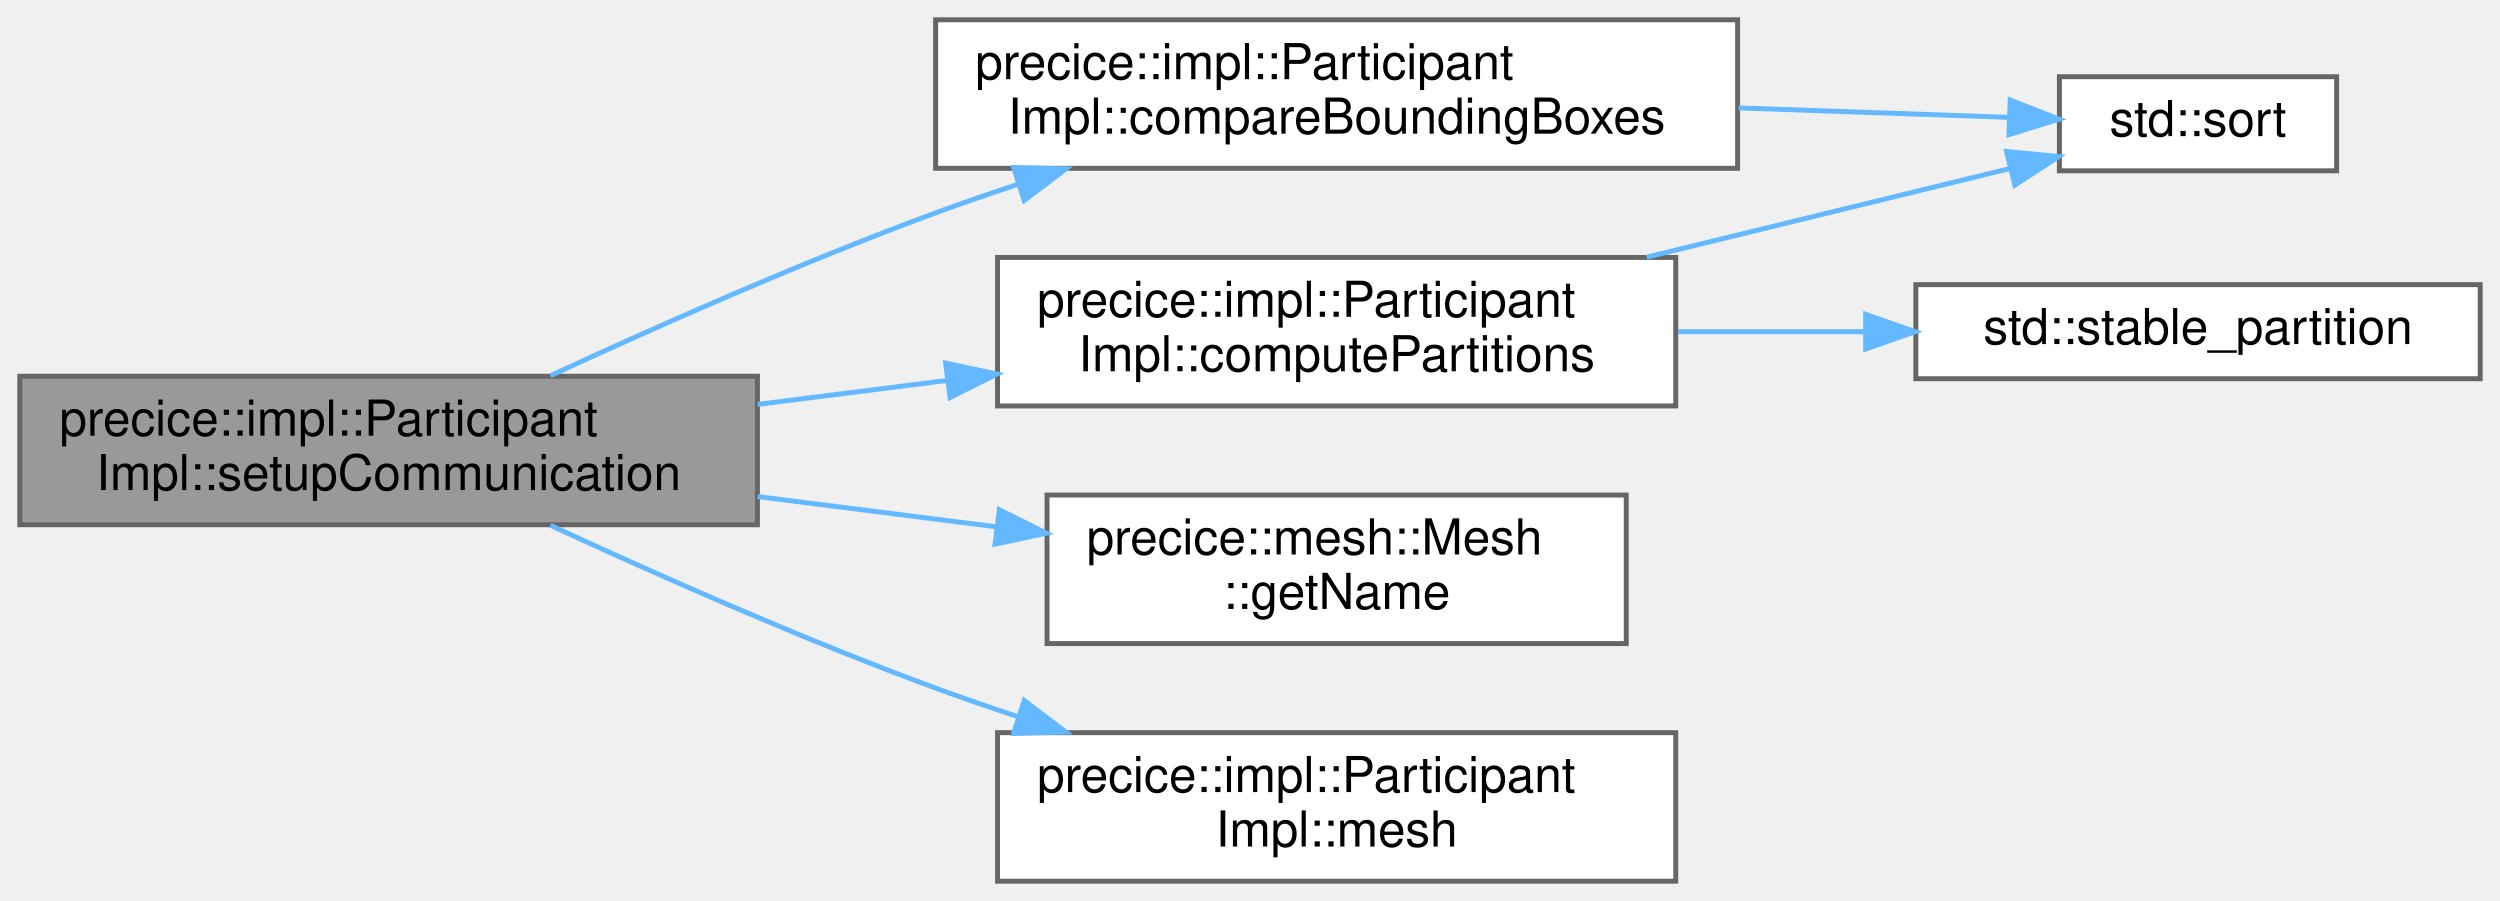
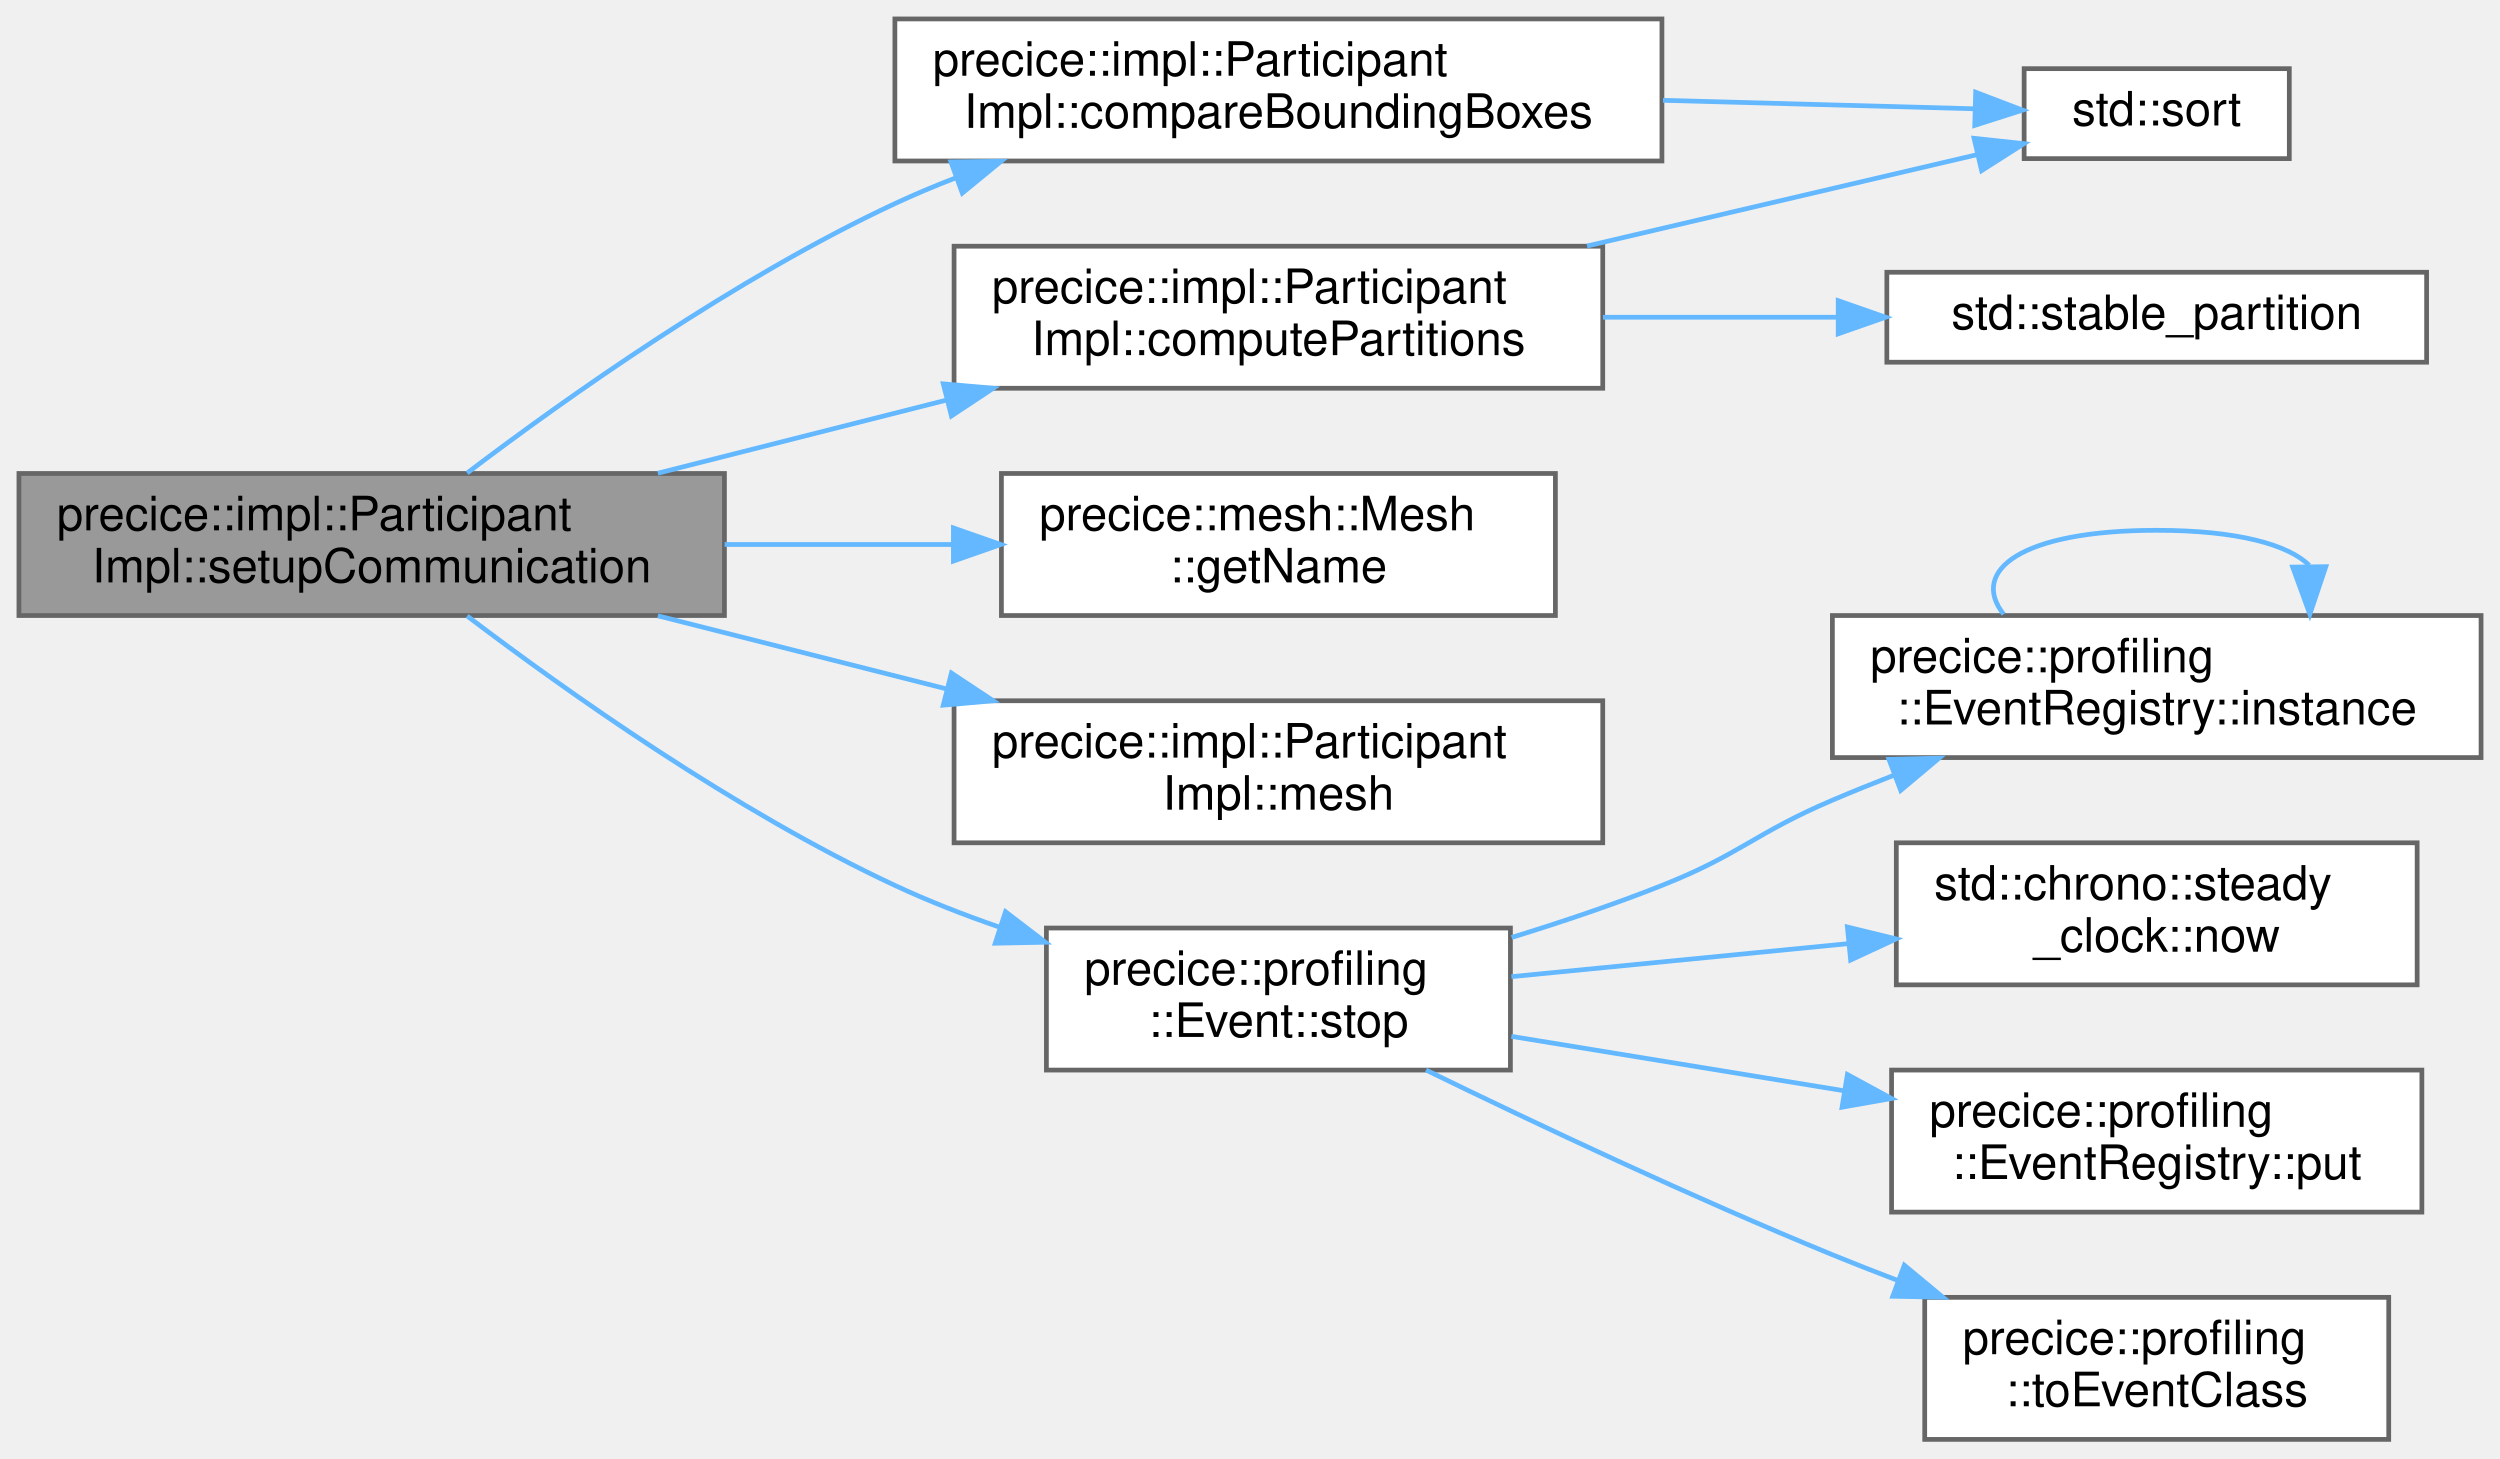
- <svg xmlns="http://www.w3.org/2000/svg" xmlns:xlink="http://www.w3.org/1999/xlink" width="505pt" height="182pt" viewBox="0.00 0.00 505.00 182.00">
-   <g id="graph0" class="graph" transform="scale(1 1) rotate(0) translate(4 178)">
+ <svg xmlns="http://www.w3.org/2000/svg" xmlns:xlink="http://www.w3.org/1999/xlink" width="528pt" height="308pt" viewBox="0.00 0.00 528.00 308.00">
+   <g id="graph0" class="graph" transform="scale(1 1) rotate(0) translate(4 304)">
    <g id="Node000001" class="node">
      <g id="a_Node000001">
        <a xlink:title="Connect participants including repartitioning.">
-           <polygon fill="#999999" stroke="#666666" points="149,-102 0,-102 0,-72 149,-72 149,-102" />
-           <text text-anchor="start" x="8" y="-90" font-family="Helvetica,sans-Serif" font-size="10.00">precice::impl::Participant</text>
-           <text text-anchor="middle" x="74.5" y="-79" font-family="Helvetica,sans-Serif" font-size="10.00">Impl::setupCommunication</text>
+           <polygon fill="#999999" stroke="#666666" points="149,-204 0,-204 0,-174 149,-174 149,-204" />
+           <text text-anchor="start" x="8" y="-192" font-family="Helvetica,sans-Serif" font-size="10.00">precice::impl::Participant</text>
+           <text text-anchor="middle" x="74.5" y="-181" font-family="Helvetica,sans-Serif" font-size="10.00">Impl::setupCommunication</text>
        </a>
      </g>
    </g>
    <g id="Node000002" class="node">
      <g id="a_Node000002">
        <a xlink:href="classprecice_1_1impl_1_1ParticipantImpl.html#ada8ccd6728d0f37d66cf4d6d3a7dcb24" target="_top" xlink:title="Communicate bounding boxes and look for overlaps.">
-           <polygon fill="white" stroke="#666666" points="347,-174 185,-174 185,-144 347,-144 347,-174" />
-           <text text-anchor="start" x="193" y="-162" font-family="Helvetica,sans-Serif" font-size="10.00">precice::impl::Participant</text>
-           <text text-anchor="middle" x="266" y="-151" font-family="Helvetica,sans-Serif" font-size="10.00">Impl::compareBoundingBoxes</text>
+           <polygon fill="white" stroke="#666666" points="347,-300 185,-300 185,-270 347,-270 347,-300" />
+           <text text-anchor="start" x="193" y="-288" font-family="Helvetica,sans-Serif" font-size="10.00">precice::impl::Participant</text>
+           <text text-anchor="middle" x="266" y="-277" font-family="Helvetica,sans-Serif" font-size="10.00">Impl::compareBoundingBoxes</text>
        </a>
      </g>
    </g>
    <g id="edge1_Node000001_Node000002" class="edge">
      <g id="a_edge1_Node000001_Node000002">
        <a xlink:title=" ">
-           <path fill="none" stroke="#63b8ff" d="M107.18,-102.11C128.83,-112.13 158.31,-125.19 185,-135 190.41,-136.99 196.06,-138.94 201.75,-140.81" />
-           <polygon fill="#63b8ff" stroke="#63b8ff" points="200.75,-144.16 211.34,-143.89 202.89,-137.5 200.75,-144.16" />
+           <path fill="none" stroke="#63b8ff" d="M94.66,-204.1C115.76,-220.11 151.19,-245.22 185,-261 189.1,-262.91 193.39,-264.72 197.77,-266.41" />
+           <polygon fill="#63b8ff" stroke="#63b8ff" points="196.84,-269.8 207.43,-269.94 199.24,-263.22 196.84,-269.8" />
        </a>
      </g>
    </g>
    <g id="Node000004" class="node">
      <g id="a_Node000004">
        <a xlink:href="classprecice_1_1impl_1_1ParticipantImpl.html#a26227c0b243889210010bb443ec0c29e" target="_top" xlink:title="Communicate meshes and create partitions.">
-           <polygon fill="white" stroke="#666666" points="334.5,-126 197.5,-126 197.5,-96 334.5,-96 334.5,-126" />
-           <text text-anchor="start" x="205.5" y="-114" font-family="Helvetica,sans-Serif" font-size="10.00">precice::impl::Participant</text>
-           <text text-anchor="middle" x="266" y="-103" font-family="Helvetica,sans-Serif" font-size="10.00">Impl::computePartitions</text>
+           <polygon fill="white" stroke="#666666" points="334.5,-252 197.5,-252 197.5,-222 334.5,-222 334.5,-252" />
+           <text text-anchor="start" x="205.5" y="-240" font-family="Helvetica,sans-Serif" font-size="10.00">precice::impl::Participant</text>
+           <text text-anchor="middle" x="266" y="-229" font-family="Helvetica,sans-Serif" font-size="10.00">Impl::computePartitions</text>
        </a>
      </g>
    </g>
    <g id="edge3_Node000001_Node000004" class="edge">
      <g id="a_edge3_Node000001_Node000004">
        <a xlink:title=" ">
-           <path fill="none" stroke="#63b8ff" d="M149.04,-96.31C161.6,-97.9 174.68,-99.56 187.34,-101.16" />
-           <polygon fill="#63b8ff" stroke="#63b8ff" points="187.03,-104.65 197.39,-102.44 187.91,-97.71 187.03,-104.65" />
+           <path fill="none" stroke="#63b8ff" d="M134.94,-204.06C154.25,-208.95 175.85,-214.42 195.81,-219.48" />
+           <polygon fill="#63b8ff" stroke="#63b8ff" points="195.22,-222.93 205.77,-222 196.94,-216.15 195.22,-222.93" />
        </a>
      </g>
    </g>
    <g id="Node000006" class="node">
      <g id="a_Node000006">
        <a xlink:href="classprecice_1_1mesh_1_1Mesh.html#a3185fe962ba3e8fe0b3cf451681e6a48" target="_top" xlink:title="Returns the name of the mesh, as set in the config file.">
-           <polygon fill="white" stroke="#666666" points="324.5,-78 207.5,-78 207.5,-48 324.5,-48 324.5,-78" />
-           <text text-anchor="start" x="215.5" y="-66" font-family="Helvetica,sans-Serif" font-size="10.00">precice::mesh::Mesh</text>
-           <text text-anchor="middle" x="266" y="-55" font-family="Helvetica,sans-Serif" font-size="10.00">::getName</text>
+           <polygon fill="white" stroke="#666666" points="324.5,-204 207.5,-204 207.5,-174 324.5,-174 324.5,-204" />
+           <text text-anchor="start" x="215.5" y="-192" font-family="Helvetica,sans-Serif" font-size="10.00">precice::mesh::Mesh</text>
+           <text text-anchor="middle" x="266" y="-181" font-family="Helvetica,sans-Serif" font-size="10.00">::getName</text>
        </a>
      </g>
    </g>
    <g id="edge6_Node000001_Node000006" class="edge">
      <g id="a_edge6_Node000001_Node000006">
        <a xlink:title=" ">
-           <path fill="none" stroke="#63b8ff" d="M149.04,-77.69C164.91,-75.68 181.62,-73.56 197.26,-71.58" />
-           <polygon fill="#63b8ff" stroke="#63b8ff" points="197.88,-75.03 207.36,-70.3 197,-68.08 197.88,-75.03" />
+           <path fill="none" stroke="#63b8ff" d="M149.04,-189C164.91,-189 181.62,-189 197.26,-189" />
+           <polygon fill="#63b8ff" stroke="#63b8ff" points="197.36,-192.5 207.36,-189 197.36,-185.5 197.36,-192.5" />
        </a>
      </g>
    </g>
    <g id="Node000007" class="node">
      <g id="a_Node000007">
        <a xlink:href="classprecice_1_1impl_1_1ParticipantImpl.html#ada2527840695cfb6486a76a0938b6b82" target="_top" xlink:title="Allows to access a registered mesh.">
-           <polygon fill="white" stroke="#666666" points="334.5,-30 197.5,-30 197.5,0 334.5,0 334.5,-30" />
-           <text text-anchor="start" x="205.5" y="-18" font-family="Helvetica,sans-Serif" font-size="10.00">precice::impl::Participant</text>
-           <text text-anchor="middle" x="266" y="-7" font-family="Helvetica,sans-Serif" font-size="10.00">Impl::mesh</text>
+           <polygon fill="white" stroke="#666666" points="334.5,-156 197.5,-156 197.5,-126 334.5,-126 334.5,-156" />
+           <text text-anchor="start" x="205.5" y="-144" font-family="Helvetica,sans-Serif" font-size="10.00">precice::impl::Participant</text>
+           <text text-anchor="middle" x="266" y="-133" font-family="Helvetica,sans-Serif" font-size="10.00">Impl::mesh</text>
        </a>
      </g>
    </g>
    <g id="edge7_Node000001_Node000007" class="edge">
      <g id="a_edge7_Node000001_Node000007">
        <a xlink:title=" ">
-           <path fill="none" stroke="#63b8ff" d="M107.18,-71.89C128.83,-61.87 158.31,-48.81 185,-39 190.41,-37.01 196.06,-35.06 201.75,-33.19" />
-           <polygon fill="#63b8ff" stroke="#63b8ff" points="202.89,-36.5 211.34,-30.11 200.75,-29.84 202.89,-36.5" />
+           <path fill="none" stroke="#63b8ff" d="M134.94,-173.94C154.25,-169.05 175.85,-163.58 195.81,-158.52" />
+           <polygon fill="#63b8ff" stroke="#63b8ff" points="196.94,-161.85 205.77,-156 195.22,-155.07 196.94,-161.85" />
+         </a>
+       </g>
+     </g>
+     <g id="Node000008" class="node">
+       <g id="a_Node000008">
+         <a xlink:href="classprecice_1_1profiling_1_1Event.html#a4218cc284dfa09a754f4bf510e574066" target="_top" xlink:title="Stops a running event.">
+           <polygon fill="white" stroke="#666666" points="315,-108 217,-108 217,-78 315,-78 315,-108" />
+           <text text-anchor="start" x="225" y="-96" font-family="Helvetica,sans-Serif" font-size="10.00">precice::profiling</text>
+           <text text-anchor="middle" x="266" y="-85" font-family="Helvetica,sans-Serif" font-size="10.00">::Event::stop</text>
+         </a>
+       </g>
+     </g>
+     <g id="edge8_Node000001_Node000008" class="edge">
+       <g id="a_edge8_Node000001_Node000008">
+         <a xlink:title=" ">
+           <path fill="none" stroke="#63b8ff" d="M94.66,-173.9C115.76,-157.89 151.19,-132.78 185,-117 192.02,-113.72 199.6,-110.77 207.19,-108.15" />
+           <polygon fill="#63b8ff" stroke="#63b8ff" points="208.37,-111.44 216.78,-105 206.19,-104.79 208.37,-111.44" />
        </a>
      </g>
    </g>
    <g id="Node000003" class="node">
      <g id="a_Node000003">
        <a target="_parent" xlink:href="http://en.cppreference.com/w/cpp/algorithm/sort.html#" xlink:title=" ">
-           <polygon fill="white" stroke="#666666" points="468,-162.5 412,-162.5 412,-143.5 468,-143.5 468,-162.5" />
-           <text text-anchor="middle" x="440" y="-150.5" font-family="Helvetica,sans-Serif" font-size="10.00">std::sort</text>
+           <polygon fill="white" stroke="#666666" points="479.5,-289.5 423.5,-289.5 423.5,-270.5 479.5,-270.5 479.5,-289.5" />
+           <text text-anchor="middle" x="451.5" y="-277.5" font-family="Helvetica,sans-Serif" font-size="10.00">std::sort</text>
        </a>
      </g>
    </g>
    <g id="edge2_Node000002_Node000003" class="edge">
      <g id="a_edge2_Node000002_Node000003">
        <a xlink:title=" ">
-           <path fill="none" stroke="#63b8ff" d="M347.21,-156.2C366.32,-155.54 385.81,-154.86 401.89,-154.29" />
-           <polygon fill="#63b8ff" stroke="#63b8ff" points="402.05,-157.79 411.93,-153.94 401.81,-150.8 402.05,-157.79" />
+           <path fill="none" stroke="#63b8ff" d="M347.22,-282.81C370.17,-282.19 394.09,-281.54 413.13,-281.02" />
+           <polygon fill="#63b8ff" stroke="#63b8ff" points="413.26,-284.52 423.16,-280.74 413.07,-277.52 413.26,-284.52" />
        </a>
      </g>
    </g>
    <g id="edge4_Node000004_Node000003" class="edge">
      <g id="a_edge4_Node000004_Node000003">
        <a xlink:title=" ">
-           <path fill="none" stroke="#63b8ff" d="M328.61,-126.04C353.13,-132.03 380.53,-138.72 401.9,-143.94" />
-           <polygon fill="#63b8ff" stroke="#63b8ff" points="401.33,-147.4 411.87,-146.38 402.99,-140.6 401.33,-147.4" />
+           <path fill="none" stroke="#63b8ff" d="M331.18,-252.04C358.73,-258.49 389.93,-265.81 413.52,-271.33" />
+           <polygon fill="#63b8ff" stroke="#63b8ff" points="412.92,-274.79 423.45,-273.66 414.52,-267.97 412.92,-274.79" />
        </a>
      </g>
    </g>
    <g id="Node000005" class="node">
      <g id="a_Node000005">
        <a target="_parent" xlink:href="http://en.cppreference.com/w/cpp/algorithm/stable_partition.html#" xlink:title=" ">
-           <polygon fill="white" stroke="#666666" points="497,-120.5 383,-120.5 383,-101.5 497,-101.5 497,-120.5" />
-           <text text-anchor="middle" x="440" y="-108.5" font-family="Helvetica,sans-Serif" font-size="10.00">std::stable_partition</text>
+           <polygon fill="white" stroke="#666666" points="508.5,-246.5 394.5,-246.5 394.5,-227.5 508.5,-227.5 508.5,-246.5" />
+           <text text-anchor="middle" x="451.5" y="-234.5" font-family="Helvetica,sans-Serif" font-size="10.00">std::stable_partition</text>
        </a>
      </g>
    </g>
    <g id="edge5_Node000004_Node000005" class="edge">
      <g id="a_edge5_Node000004_Node000005">
        <a xlink:title=" ">
-           <path fill="none" stroke="#63b8ff" d="M334.98,-111C347.38,-111 360.3,-111 372.65,-111" />
-           <polygon fill="#63b8ff" stroke="#63b8ff" points="372.86,-114.5 382.86,-111 372.86,-107.5 372.86,-114.5" />
+           <path fill="none" stroke="#63b8ff" d="M334.55,-237C350.64,-237 367.81,-237 383.86,-237" />
+           <polygon fill="#63b8ff" stroke="#63b8ff" points="384.23,-240.5 394.23,-237 384.23,-233.5 384.23,-240.5" />
+         </a>
+       </g>
+     </g>
+     <g id="Node000009" class="node">
+       <g id="a_Node000009">
+         <a xlink:href="classprecice_1_1profiling_1_1EventRegistry.html#a0a1555e6211794ef23fcaf7a4f41950d" target="_top" xlink:title="Returns the only instance (singleton) of the EventRegistry class.">
+           <polygon fill="white" stroke="#666666" points="520,-174 383,-174 383,-144 520,-144 520,-174" />
+           <text text-anchor="start" x="391" y="-162" font-family="Helvetica,sans-Serif" font-size="10.00">precice::profiling</text>
+           <text text-anchor="middle" x="451.5" y="-151" font-family="Helvetica,sans-Serif" font-size="10.00">::EventRegistry::instance</text>
+         </a>
+       </g>
+     </g>
+     <g id="edge9_Node000008_Node000009" class="edge">
+       <g id="a_edge9_Node000008_Node000009">
+         <a xlink:title=" ">
+           <path fill="none" stroke="#63b8ff" d="M315.26,-106.01C325.84,-109.27 336.89,-112.99 347,-117 363.63,-123.59 366.54,-127.99 383,-135 387.17,-136.78 391.52,-138.53 395.91,-140.24" />
+           <polygon fill="#63b8ff" stroke="#63b8ff" points="394.95,-143.62 405.54,-143.88 397.43,-137.07 394.95,-143.62" />
+         </a>
+       </g>
+     </g>
+     <g id="Node000010" class="node">
+       <g id="a_Node000010">
+         <a target="_parent" xlink:href="http://en.cppreference.com/w/cpp/chrono/steady_clock/now.html#" xlink:title=" ">
+           <polygon fill="white" stroke="#666666" points="506.5,-126 396.5,-126 396.5,-96 506.5,-96 506.5,-126" />
+           <text text-anchor="start" x="404.5" y="-114" font-family="Helvetica,sans-Serif" font-size="10.00">std::chrono::steady</text>
+           <text text-anchor="middle" x="451.5" y="-103" font-family="Helvetica,sans-Serif" font-size="10.00">_clock::now</text>
+         </a>
+       </g>
+     </g>
+     <g id="edge11_Node000008_Node000010" class="edge">
+       <g id="a_edge11_Node000008_Node000010">
+         <a xlink:title=" ">
+           <path fill="none" stroke="#63b8ff" d="M315.21,-97.73C336.95,-99.86 362.93,-102.41 386.29,-104.7" />
+           <polygon fill="#63b8ff" stroke="#63b8ff" points="386.17,-108.21 396.46,-105.7 386.85,-101.24 386.17,-108.21" />
+         </a>
+       </g>
+     </g>
+     <g id="Node000011" class="node">
+       <g id="a_Node000011">
+         <a xlink:href="classprecice_1_1profiling_1_1EventRegistry.html#a753aa85b27412998730b0837b601cf23" target="_top" xlink:title="Records an event.">
+           <polygon fill="white" stroke="#666666" points="507.5,-78 395.5,-78 395.5,-48 507.5,-48 507.5,-78" />
+           <text text-anchor="start" x="403.5" y="-66" font-family="Helvetica,sans-Serif" font-size="10.00">precice::profiling</text>
+           <text text-anchor="middle" x="451.5" y="-55" font-family="Helvetica,sans-Serif" font-size="10.00">::EventRegistry::put</text>
+         </a>
+       </g>
+     </g>
+     <g id="edge12_Node000008_Node000011" class="edge">
+       <g id="a_edge12_Node000008_Node000011">
+         <a xlink:title=" ">
+           <path fill="none" stroke="#63b8ff" d="M315.21,-85.12C336.67,-81.61 362.27,-77.42 385.39,-73.64" />
+           <polygon fill="#63b8ff" stroke="#63b8ff" points="386.17,-77.06 395.48,-72 385.04,-70.16 386.17,-77.06" />
+         </a>
+       </g>
+     </g>
+     <g id="Node000012" class="node">
+       <g id="a_Node000012">
+         <a xlink:href="namespaceprecice_1_1profiling.html#a48977ee19475dd567366722467c67aae" target="_top" xlink:title=" ">
+           <polygon fill="white" stroke="#666666" points="500.5,-30 402.5,-30 402.5,0 500.5,0 500.5,-30" />
+           <text text-anchor="start" x="410.5" y="-18" font-family="Helvetica,sans-Serif" font-size="10.00">precice::profiling</text>
+           <text text-anchor="middle" x="451.5" y="-7" font-family="Helvetica,sans-Serif" font-size="10.00">::toEventClass</text>
+         </a>
+       </g>
+     </g>
+     <g id="edge13_Node000008_Node000012" class="edge">
+       <g id="a_edge13_Node000008_Node000012">
+         <a xlink:title=" ">
+           <path fill="none" stroke="#63b8ff" d="M297.18,-78C320.39,-66.69 353.4,-51.12 383,-39 387.44,-37.18 392.08,-35.37 396.75,-33.59" />
+           <polygon fill="#63b8ff" stroke="#63b8ff" points="398.19,-36.79 406.34,-30.03 395.75,-30.23 398.19,-36.79" />
+         </a>
+       </g>
+     </g>
+     <g id="edge10_Node000009_Node000009" class="edge">
+       <g id="a_edge10_Node000009_Node000009">
+         <a xlink:title=" ">
+           <path fill="none" stroke="#63b8ff" d="M419.16,-174.28C411.97,-183.41 422.75,-192 451.5,-192 468.57,-192 479.31,-188.97 483.71,-184.6" />
+           <polygon fill="#63b8ff" stroke="#63b8ff" points="487.21,-184.32 483.84,-174.28 480.21,-184.23 487.21,-184.32" />
        </a>
      </g>
    </g>
  </g>
</svg>
